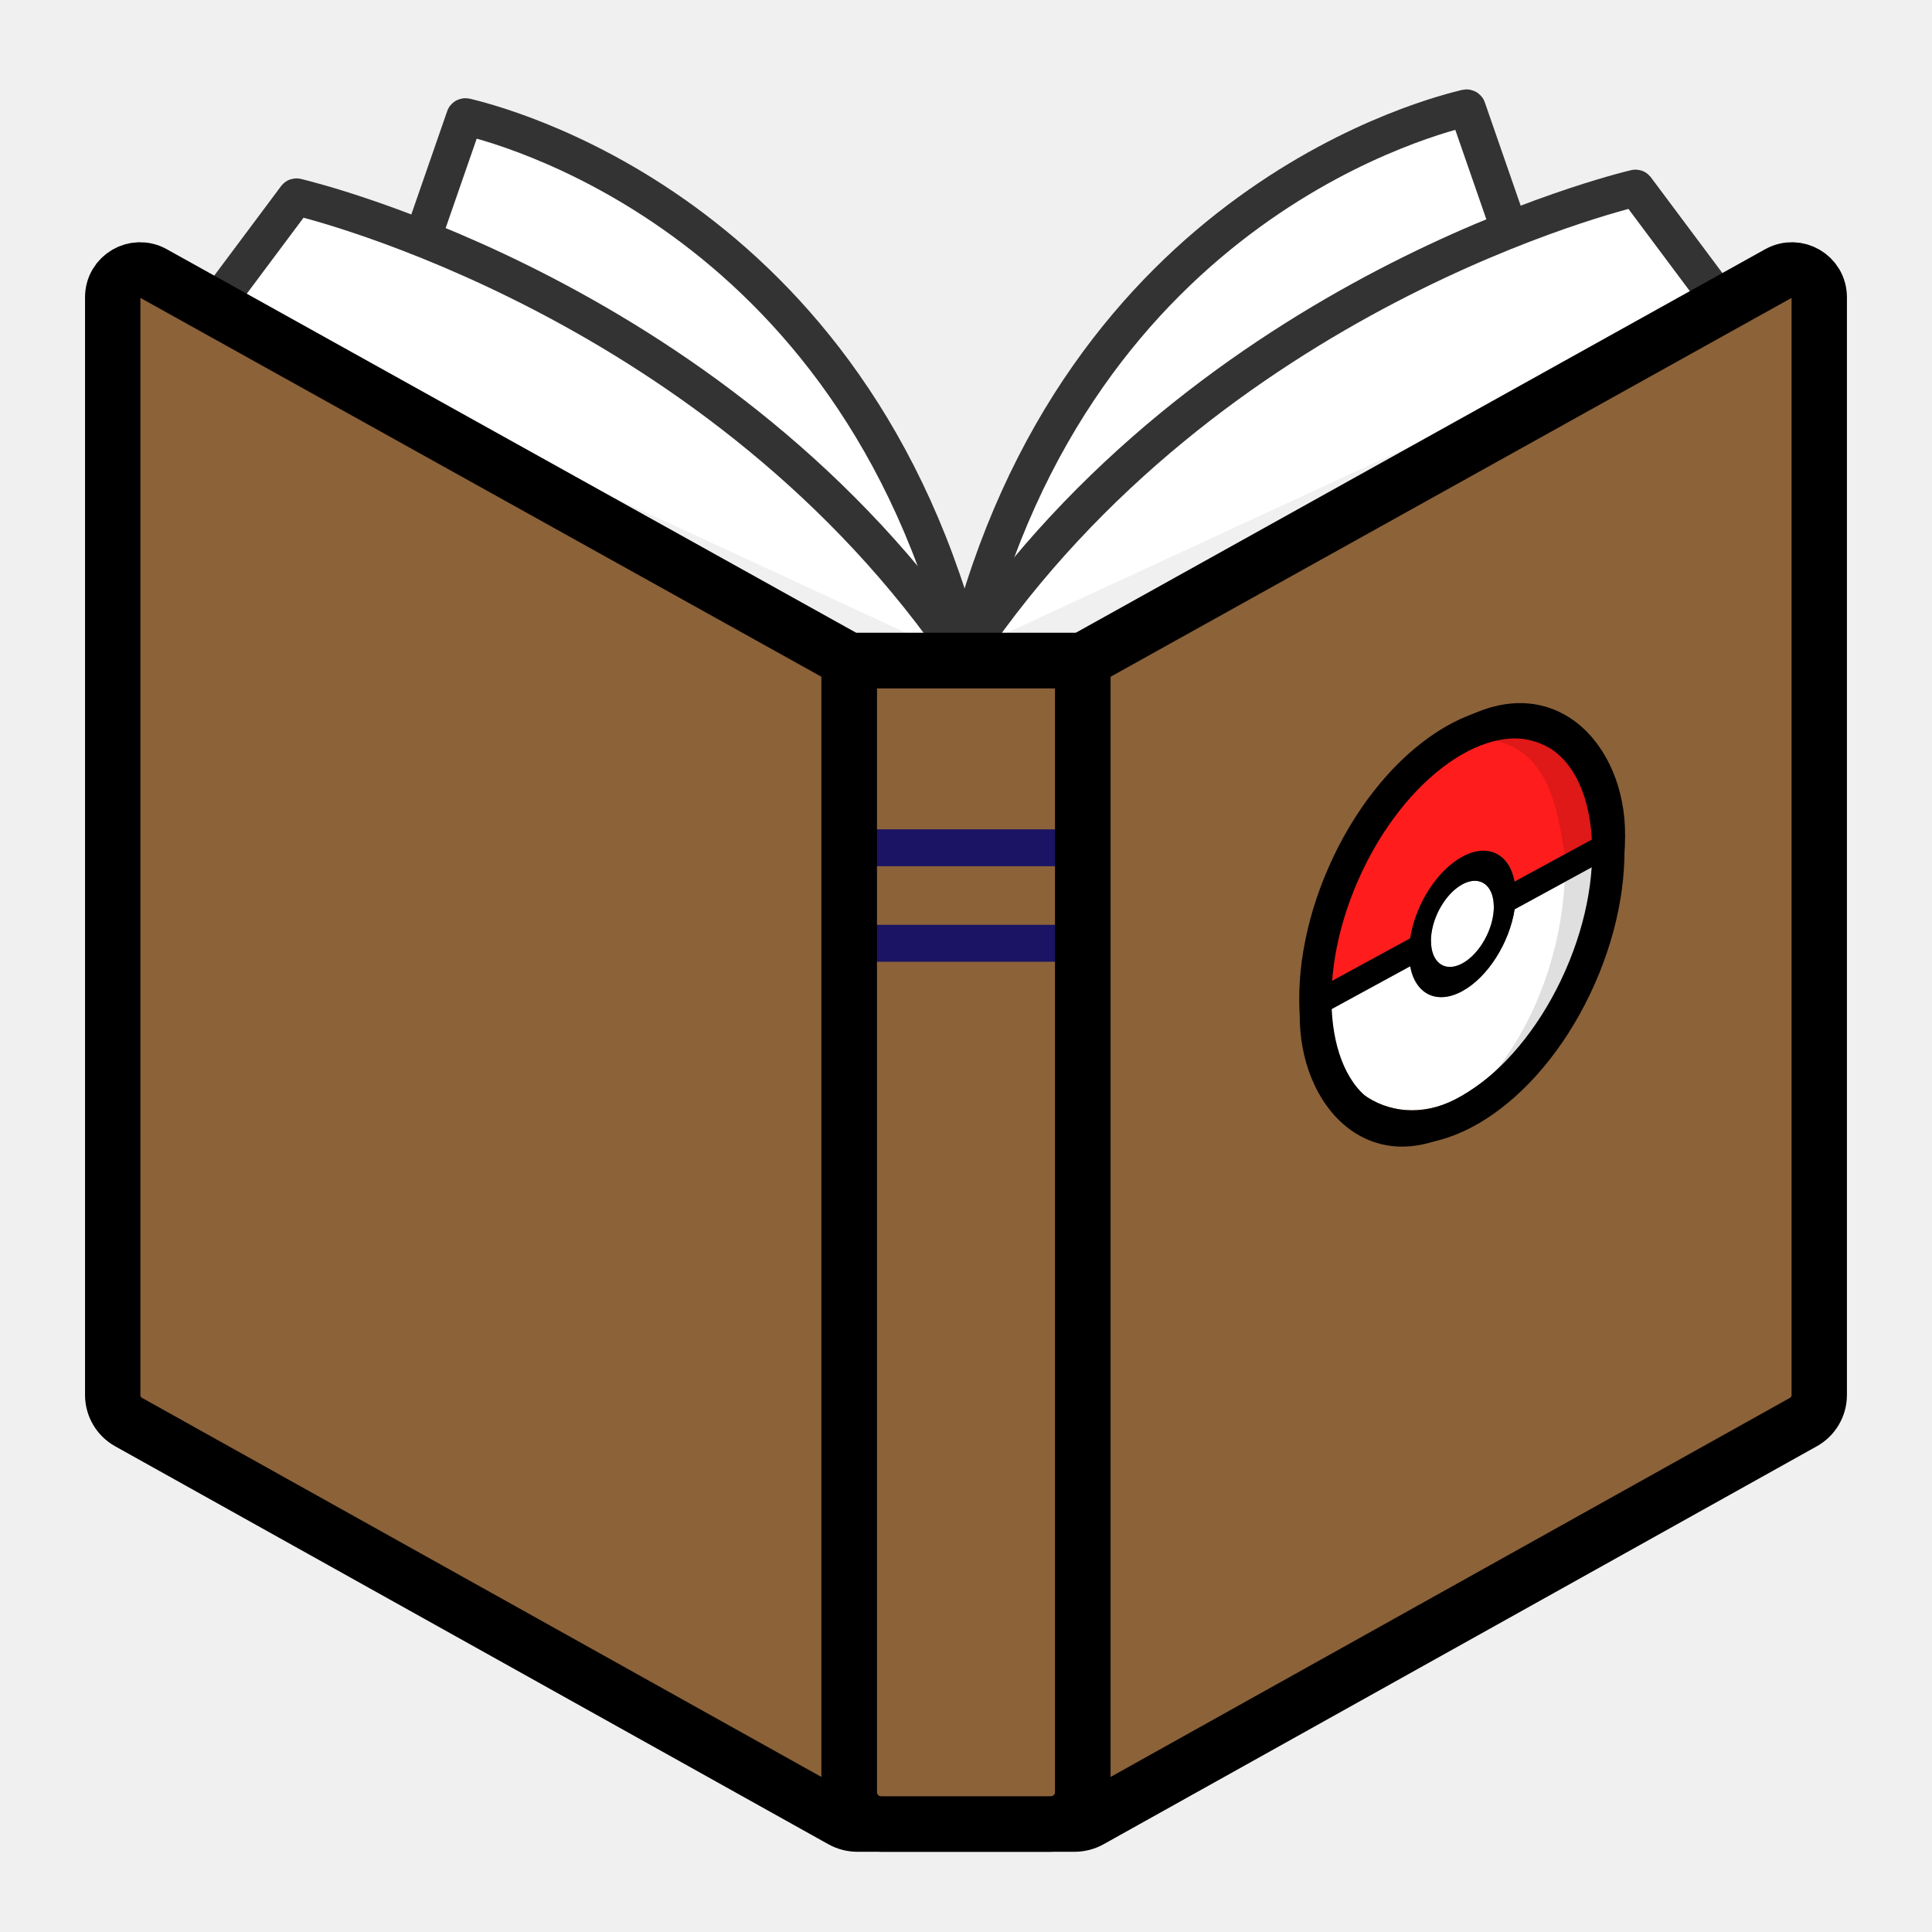
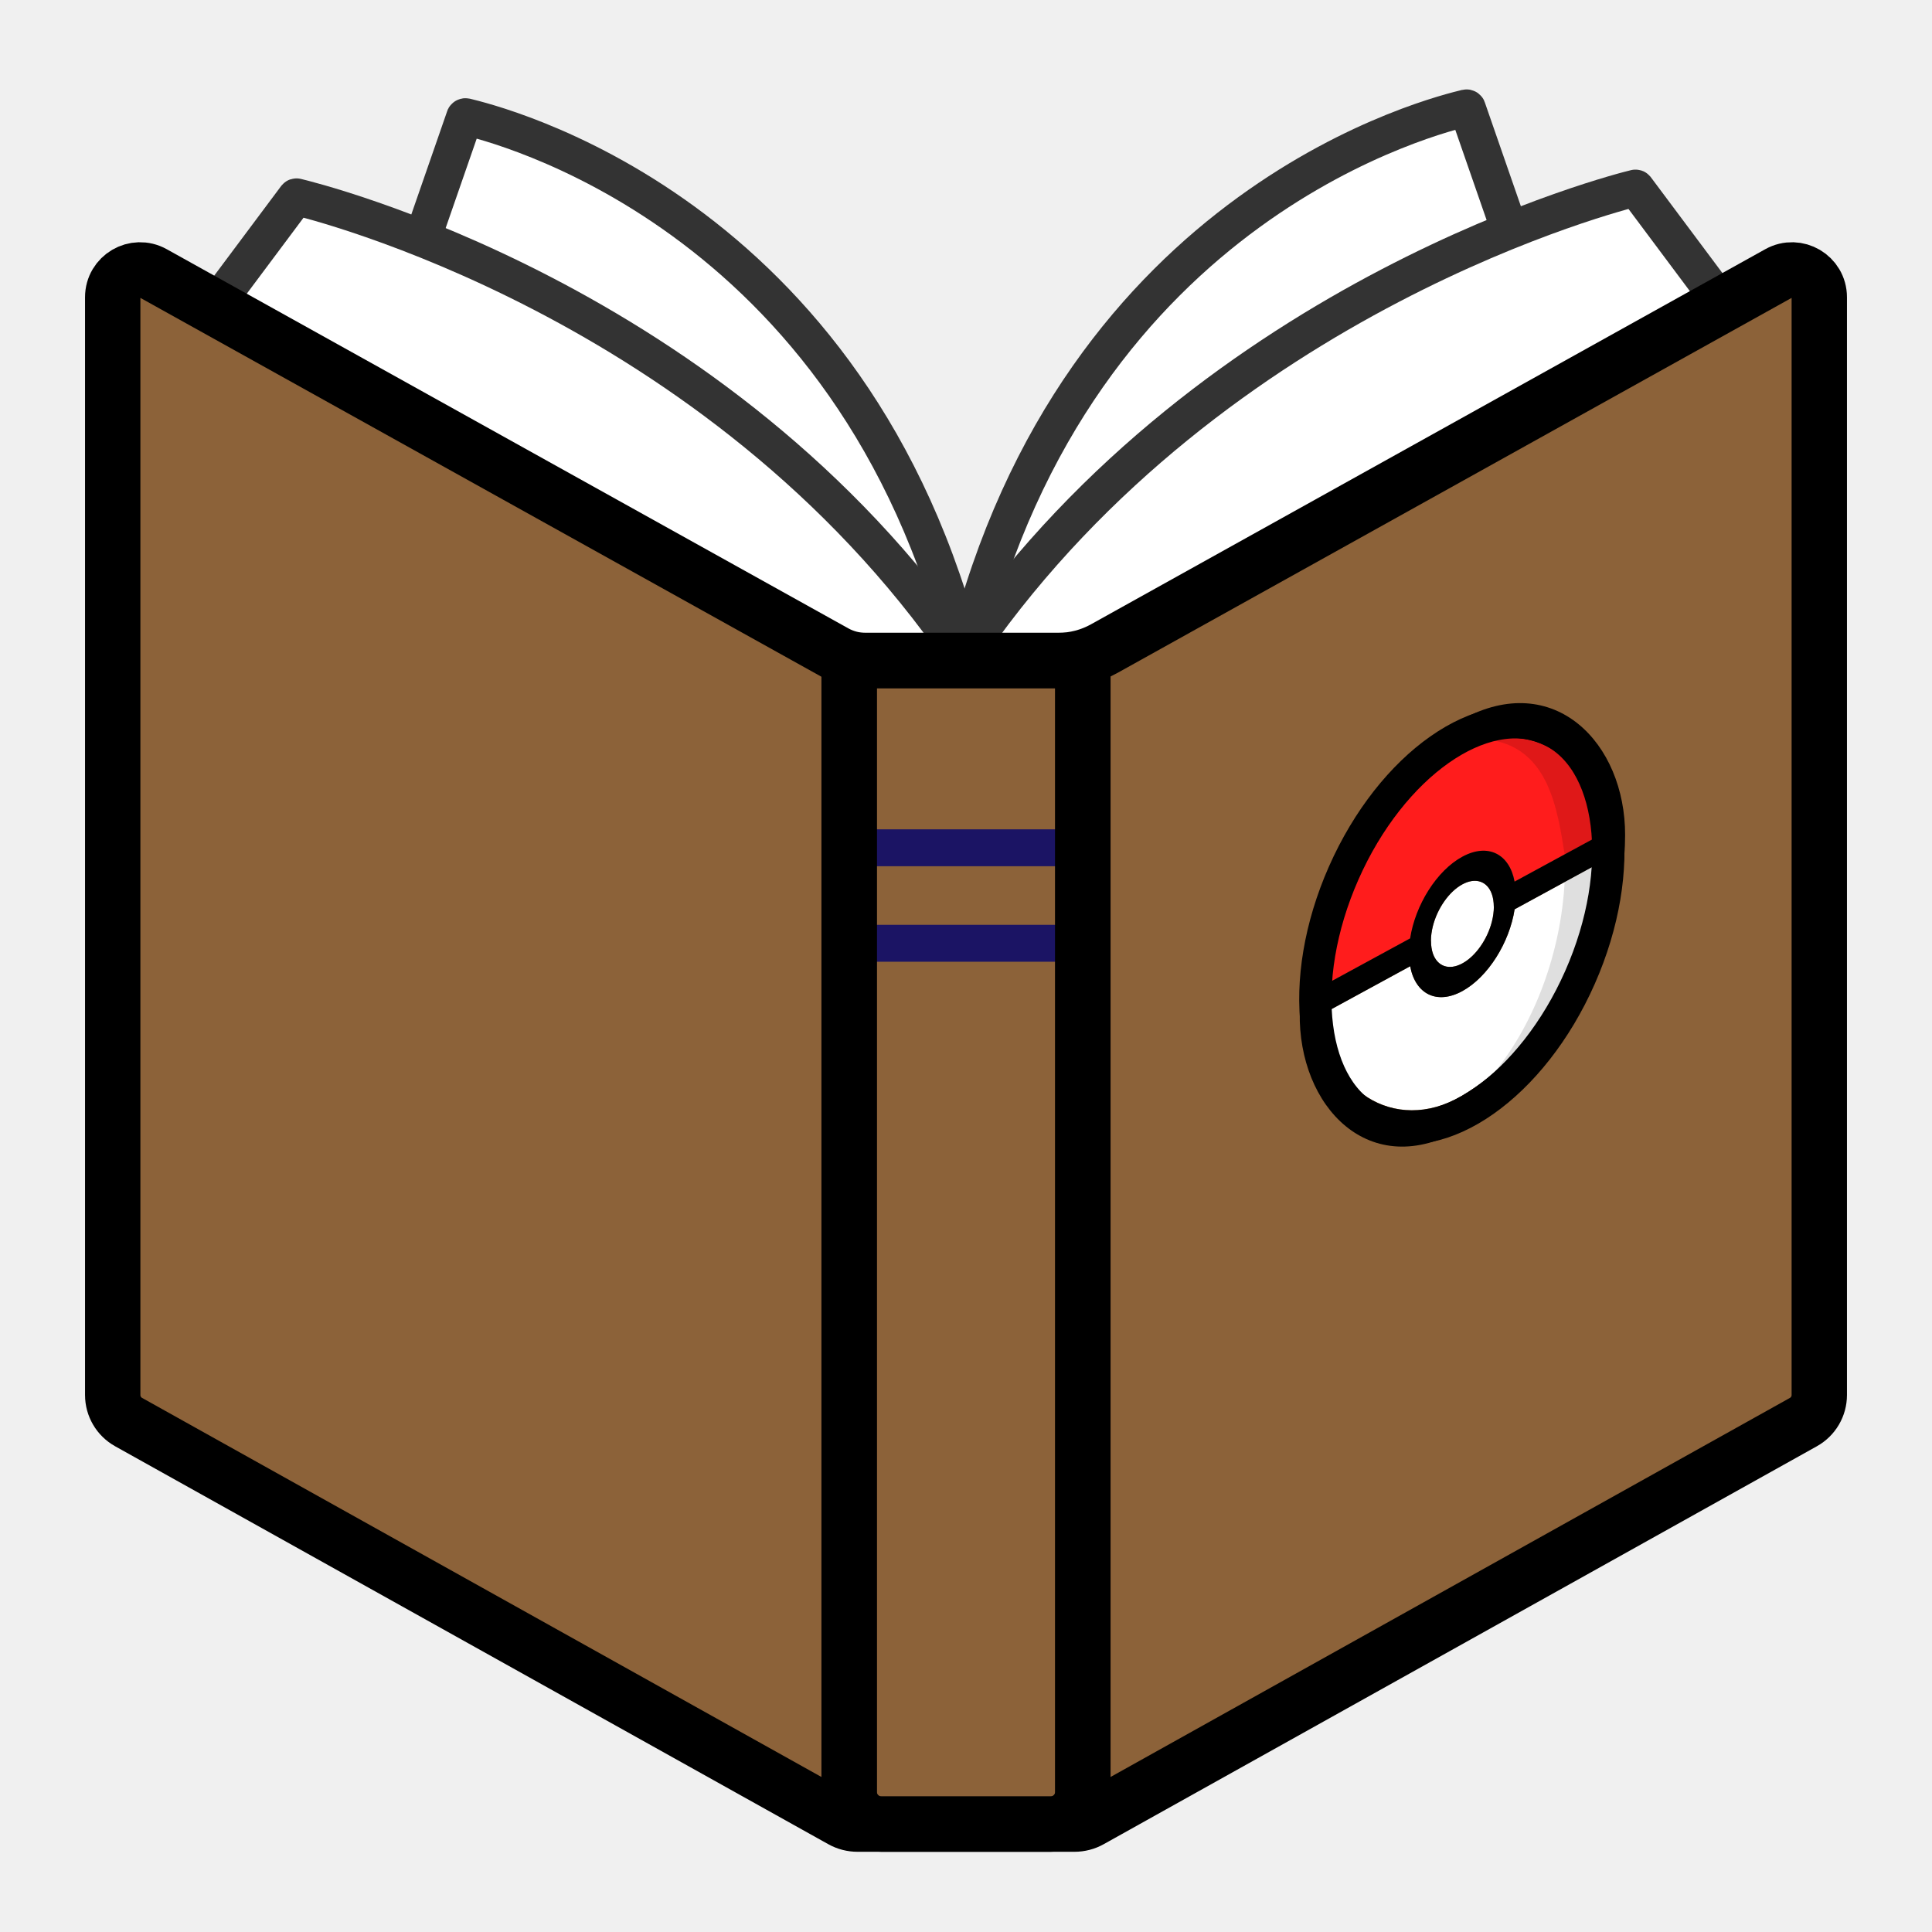
<svg xmlns="http://www.w3.org/2000/svg" viewBox="0 0 512 512">
  <defs>
-     <style>.p{fill:#8c6239;}.q,.r{fill:#fff;}.s{fill:#df1818;}.t{stroke-width:8.55px;}.t,.u{stroke:#000;}.t,.u,.r,.v{stroke-miterlimit:10;}.t,.u,.v{fill:none;}.w{fill:#ff1c1c;}.u{stroke-width:14.67px;}.r{stroke:#333;}.r,.v{stroke-width:9.78px;}.v{stroke:#1b1464;}.x{fill:#dfdfdf;}</style>
+     <style>.p{fill:#8c6239;}.q,.r{fill:#fff;}.s{fill:#df1818;}.t{stroke-width:8.55px;}.t,.u,.r,.v{stroke-miterlimit:10;}.t,.u,.v{fill:none;}.t,.v{stroke:#000;}.w{fill:#ff1c1c;}.u{stroke:#1b1464;}.u,.r{stroke-width:9.78px;}.r{stroke:#333;}.v{stroke-width:14.67px;}.x{fill:#dfdfdf;}</style>
  </defs>
  <g id="a" />
  <g id="b">
    <g id="c" />
    <g>
      <path class="r" d="M111.96,63.23l11.12-32.03c0-.19,.17-.32,.35-.28,6.53,1.64,102.97,24.12,132.56,144.11" />
-       <path class="r" d="M256,175.04C191.22,79.5,82.39,53.07,78.6,52.17c-.07-.02-.13,0-.18,.06l-22.57,30.22" />
+       <path class="r" d="M254.74,196.73c-.35-.52,.55-22.74,.2-23.25C190.03,79.21,82.37,53.07,78.6,52.17c-.07-.02-.13,0-.18,.06l-22.57,30.22" />
    </g>
    <g>
      <path class="r" d="M400.04,60.9l-11.12-32.03c0-.19-.17-.32-.35-.28-6.53,1.64-102.97,24.12-132.56,144.11" />
-       <path class="r" d="M256,172.71c64.78-95.54,173.61-121.97,177.4-122.86,.07-.02,.13,0,.18,.06l22.57,30.22" />
+       <path class="r" d="M256,192.02c.4-.59,.8-20.49,1.21-21.08,65.26-93.33,172.42-120.21,176.19-121.1,.07-.02,.13,0,.18,.06l22.57,30.22" />
    </g>
    <g id="d">
      <path class="p" d="M225.03,175.04L40.62,72.45c-4.82-2.68-10.75,.8-10.75,6.32V369.69c0,2.98,1.61,5.73,4.22,7.18l188.98,105.45c1.28,.72,2.73,1.09,4.2,1.09h51.09c4.75,0,8.61-3.85,8.61-8.61V175.04h-61.94Z" />
      <g>
        <path class="p" d="M286.97,175.04l184.4-102.59c4.82-2.68,10.75,.8,10.75,6.32V369.69c0,2.98-1.61,5.73-4.22,7.18l-188.98,105.45c-1.28,.72-2.73,1.09-4.2,1.09h-51.09c-4.75,0-8.61-3.85-8.61-8.61V175.04h61.94Z" />
        <line class="p" x1="286.97" y1="175.04" x2="286.97" y2="483.42" />
      </g>
    </g>
    <g id="e">
-       <line class="v" x1="225.03" y1="224.67" x2="286.97" y2="224.67" />
-       <line class="v" x1="225.03" y1="249.98" x2="286.97" y2="249.98" />
+       <line class="u" x1="225.03" y1="224.67" x2="286.97" y2="224.67" />
+       <line class="u" x1="225.03" y1="249.98" x2="286.97" y2="249.98" />
    </g>
    <g id="f">
      <g>
-         <path class="u" d="M225.03,175.04L40.62,72.45c-4.82-2.68-10.75,.8-10.75,6.32V369.69c0,2.98,1.61,5.73,4.22,7.18l188.98,105.45c1.28,.72,2.73,1.09,4.2,1.09h51.09c4.75,0,8.61-3.85,8.61-8.61V175.04h-61.94Z" />
-         <line class="u" x1="225.03" y1="175.04" x2="225.03" y2="483.42" />
+         <path class="v" d="M221.23,172.92L40.62,72.45c-4.82-2.68-10.75,.8-10.75,6.32V369.69c0,2.98,1.61,5.73,4.22,7.18l188.98,105.45c1.28,.72,2.73,1.09,4.2,1.09h51.09c4.75,0,8.61-3.85,8.61-8.61V175.04h-57.59c-2.85,0-5.66-.73-8.15-2.12Z" />
+         <line class="v" x1="225.03" y1="175.04" x2="225.03" y2="483.42" />
      </g>
      <g>
-         <path class="u" d="M286.97,175.04l184.4-102.59c4.82-2.68,10.75,.8,10.75,6.32V369.69c0,2.98-1.61,5.73-4.22,7.18l-188.98,105.45c-1.28,.72-2.73,1.09-4.2,1.09h-51.09c-4.75,0-8.61-3.85-8.61-8.61V175.04h61.94Z" />
-         <line class="u" x1="286.97" y1="175.04" x2="286.97" y2="483.42" />
+         <path class="v" d="M292.65,171.88l178.73-99.43c4.82-2.68,10.75,.8,10.75,6.32V369.69c0,2.98-1.61,5.73-4.22,7.18l-188.98,105.45c-1.28,.72-2.73,1.09-4.2,1.09h-51.09c-4.75,0-8.61-3.85-8.61-8.61V175.04h55.44c4.26,0,8.45-1.09,12.18-3.16Z" />
+         <line class="v" x1="286.97" y1="175.04" x2="286.97" y2="483.42" />
      </g>
    </g>
    <g id="g">
      <g id="h">
        <g id="i">
          <path id="j" class="q" d="M387.55,262.63c-6.81,3.73-12.49,.76-13.84-6.58-9.06,4.94-13.59,7.41-22.66,12.35-.02,19.95,18.37,32.51,36.26,22.06,20.74-12.11,34.53-37.87,36.26-61.59-8.87,4.84-13.31,7.25-22.18,12.09-1.35,8.8-7.03,17.94-13.84,21.67Z" />
          <path id="k" class="x" d="M395.64,284.68c15.86-13.63,26.42-34.99,27.93-55.81-3.57,1.95-5.36,2.92-8.93,4.87-.94,17.87-7.49,37.03-19,50.94Z" />
          <path id="l" class="q" d="M395.89,240.29h0s-.02,0,0,0c-.02-1.28-.2-2.41-.54-3.37-1.18-3.34-4.23-4.5-7.81-2.56-3.57,1.94-6.63,6.44-7.81,11.05-.34,1.33-.52,2.66-.52,3.96h.02c0,1.29,.19,2.42,.52,3.38,1.18,3.35,4.23,4.51,7.81,2.55,3.57-1.95,6.63-6.46,7.81-11.06,.34-1.31,.52-2.66,.52-3.95h0Z" />
          <path id="m" class="w" d="M387.56,227.05c6.81-3.69,12.49-.71,13.84,6.6,9.06-4.93,13.59-7.39,22.66-12.32-.79-19.04-18.58-32.72-36.28-22.11-20.2,12.11-34.54,37.83-36.26,61.54,8.88-4.83,13.32-7.24,22.2-12.07,1.35-8.81,7.03-17.94,13.84-21.63Z" />
          <path id="n" class="s" d="M414.64,226.43c3.76-2.05,5.64-3.07,9.41-5.12,.06-15.95-12.56-29.19-28.74-25.17,15,2.54,17.4,17.99,19.34,30.29Z" />
        </g>
        <path id="o" d="M387.78,199.21c17.69-10.61,35.49,3.06,36.26,22.1-9.06,4.93-13.59,7.39-22.66,12.32-1.35-7.31-7.03-10.29-13.84-6.6-6.81,3.69-12.49,12.84-13.84,21.65-8.87,4.83-13.31,7.24-22.18,12.07,1.72-23.71,16.07-49.44,36.26-61.54Zm7.57,37.71c.34,.96,.52,2.09,.52,3.38h.02c0,1.28-.19,2.61-.52,3.94-1.18,4.63-4.23,9.11-7.81,11.06-3.57,1.95-6.63,.77-7.81-2.55-.34-.96-.52-2.09-.52-3.39h-.02c0-1.29,.19-2.62,.52-3.95,1.18-4.63,4.23-9.11,7.81-11.05,3.57-1.94,6.63-.76,7.81,2.56Zm-8.04,53.56c-17.9,10.45-36.3-2.09-36.26-22.06,9.06-4.94,13.59-7.41,22.66-12.35,1.35,7.34,7.03,10.31,13.84,6.58,6.81-3.73,12.49-12.89,13.84-21.67,8.88-4.84,13.32-7.26,22.2-12.1-1.75,23.72-15.53,49.49-36.28,61.6Zm.24-99.88c-26.03,14.14-42.56,48.73-43.1,77.7-.46,24.92,18.49,45.16,43.1,30.76,25.57-14.96,43.04-48.59,43.12-77.71,.07-24.47-18.83-43.95-43.12-30.76Z" />
      </g>
      <ellipse class="t" cx="387.39" cy="245.18" rx="56.8" ry="34.23" transform="translate(6.61 500.5) rotate(-66.17)" />
    </g>
  </g>
</svg>
